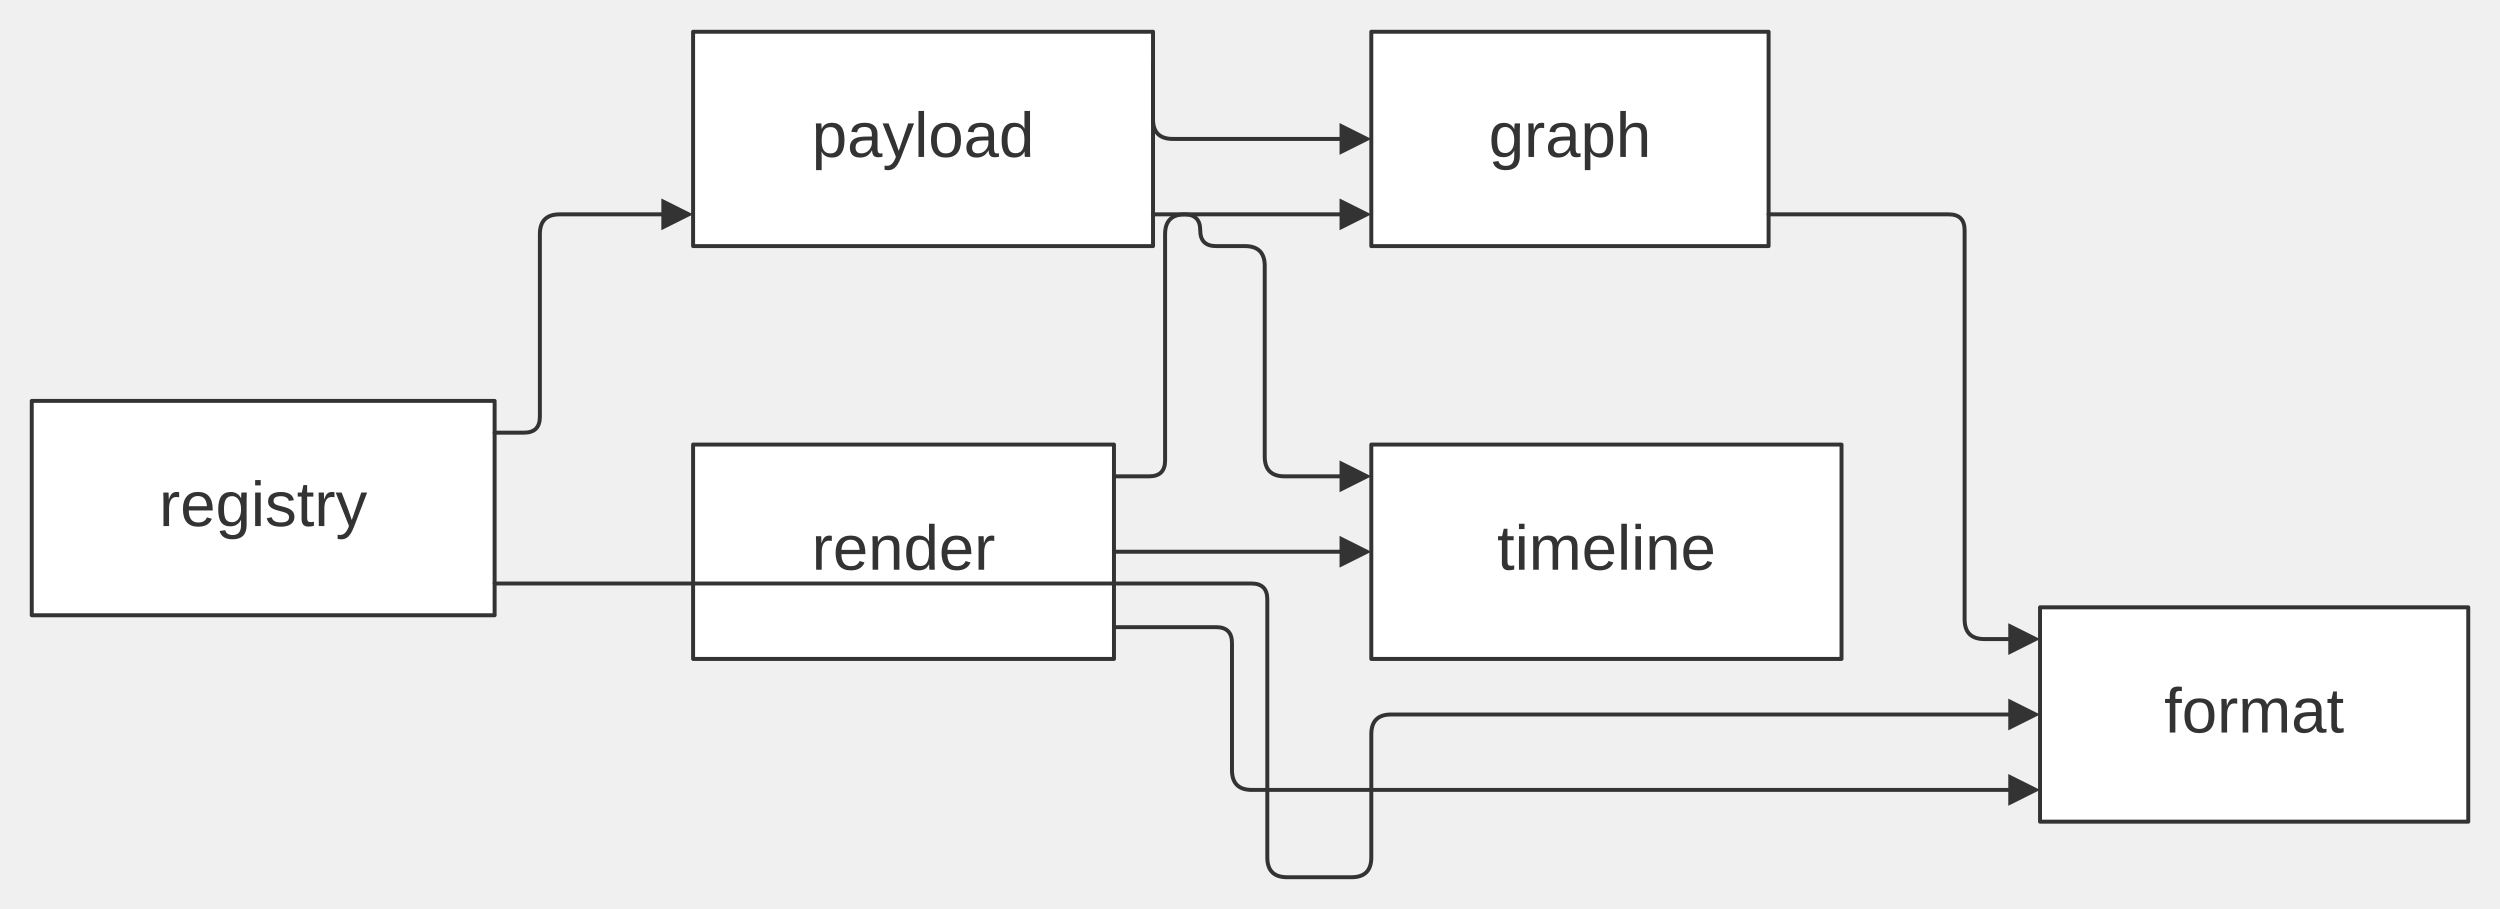
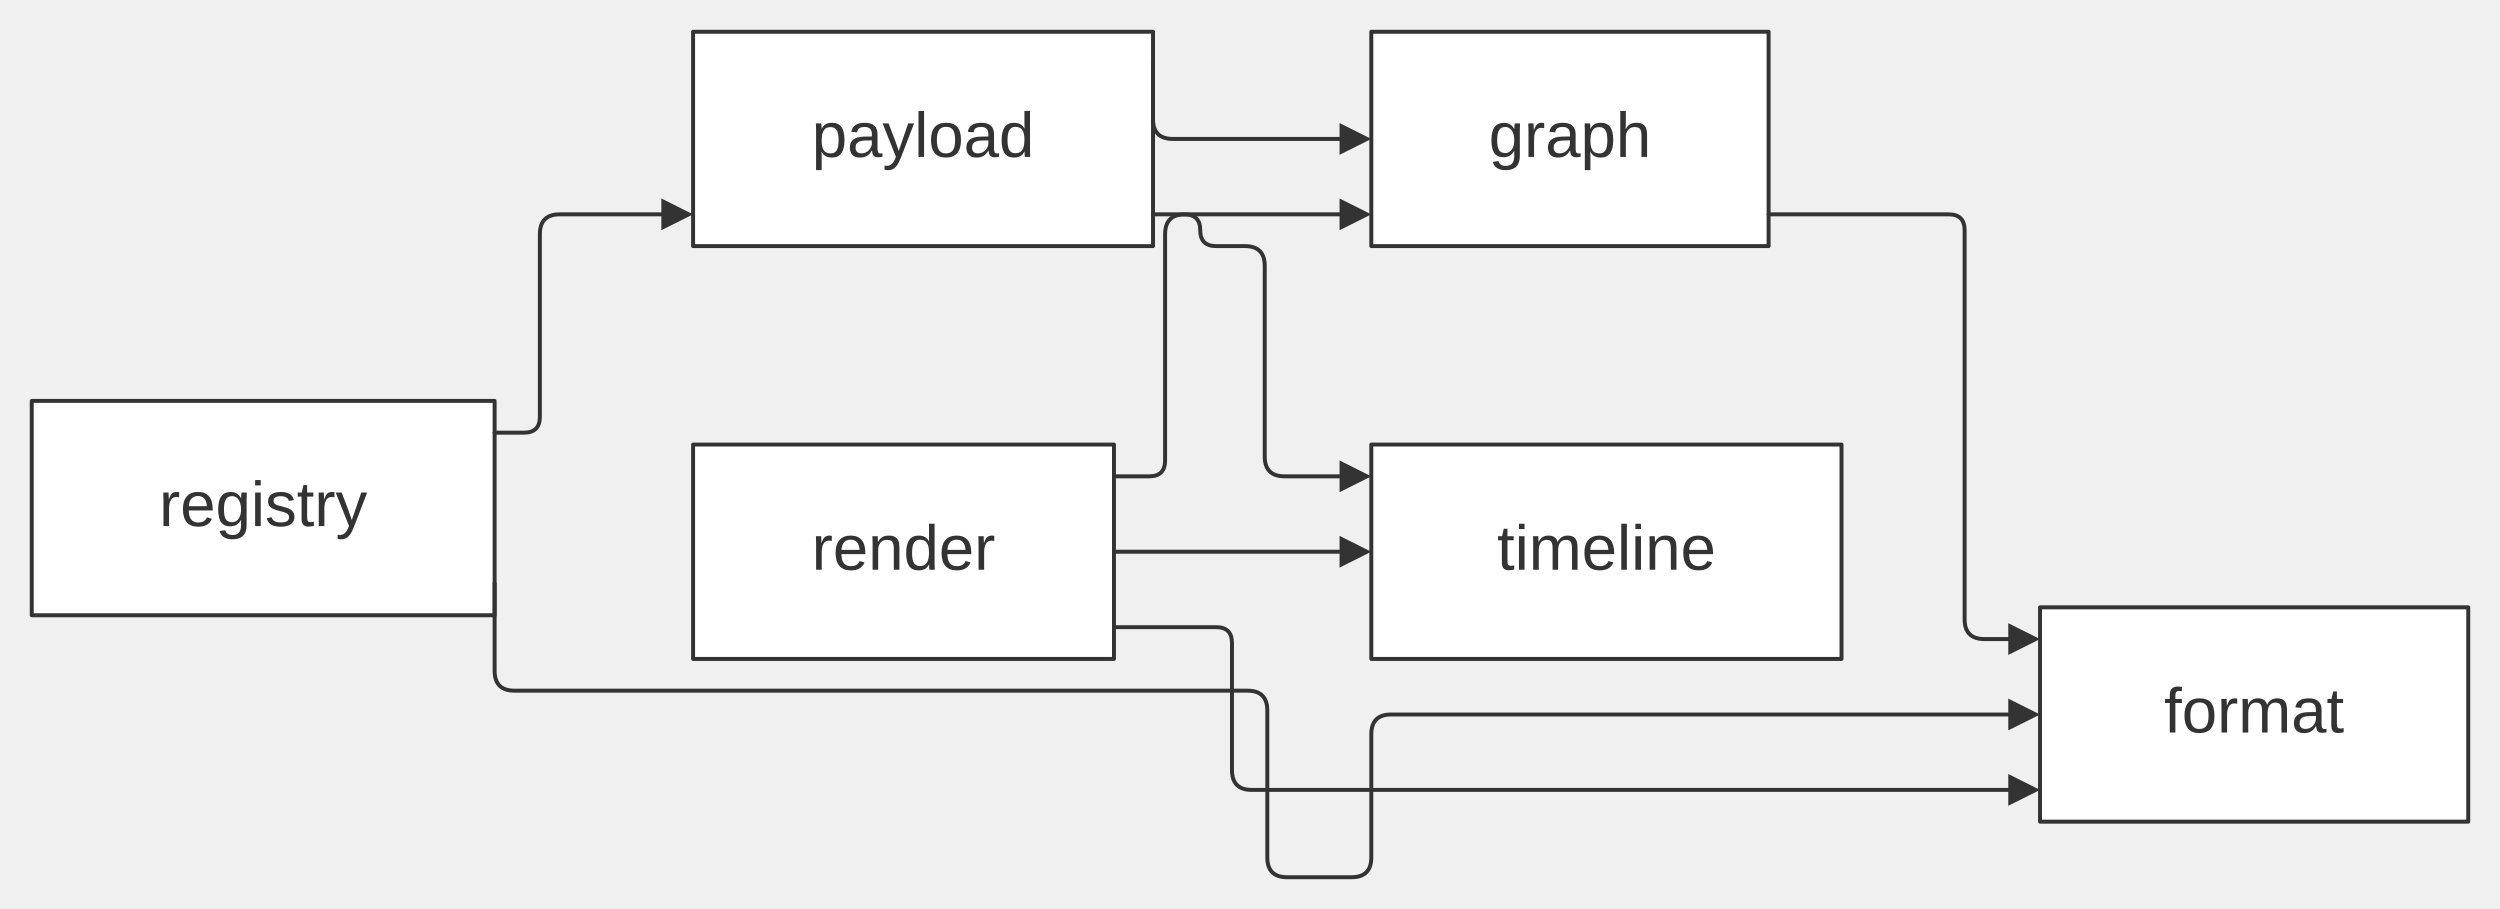
<svg xmlns="http://www.w3.org/2000/svg" width="100%" viewBox="0 0 629.82 229.00" style="max-width: 629.82px; background-color: transparent;" font-family="&quot;trebuchet ms&quot;, verdana, arial, sans-serif" font-size="16.00">
  <defs>
    <marker id="arrowhead" viewBox="0 0 10.00 10.00" refX="5.00" refY="5.00" markerWidth="8.00" markerHeight="8.00" orient="auto-start-reverse" markerUnits="userSpaceOnUse">
      <path d="M 0 0 L 10.00 5.00 L 0 10.00 z" fill="#333" />
    </marker>
    <marker id="crosshead" viewBox="0 0 11.00 11.00" refX="12.00" refY="5.20" markerWidth="11.00" markerHeight="11.00" orient="auto-start-reverse" markerUnits="userSpaceOnUse">
      <path d="M 1,1 l 9,9 M 10,1 l -9,9" stroke="#333" stroke-width="2" />
    </marker>
    <marker id="circlehead" viewBox="0 0 10.00 10.00" refX="11.00" refY="5.00" markerWidth="11.00" markerHeight="11.00" orient="auto-start-reverse" markerUnits="userSpaceOnUse">
      <circle cx="5" cy="5" r="5" stroke="#333" stroke-width="1" fill="#333" />
    </marker>
    <marker id="open-arrowhead" viewBox="0 0 10.00 10.00" refX="5.00" refY="5.00" markerWidth="8.00" markerHeight="8.00" orient="auto-start-reverse" markerUnits="userSpaceOnUse">
      <polygon points="0,0 10.00,5.00 0,10.00" fill="white" stroke="#333" stroke-width="1" />
    </marker>
    <marker id="diamondhead" viewBox="0 0 12.00 12.00" refX="6.00" refY="6.00" markerWidth="12.00" markerHeight="12.00" orient="auto-start-reverse" markerUnits="userSpaceOnUse">
      <polygon points="0,6.00 6.00,0 12.00,6.00 6.00,12.00" fill="#333" />
    </marker>
    <marker id="open-diamondhead" viewBox="0 0 12.00 12.00" refX="6.00" refY="6.00" markerWidth="12.00" markerHeight="12.00" orient="auto-start-reverse" markerUnits="userSpaceOnUse">
      <polygon points="0,6.00 6.00,0 12.00,6.00 6.00,12.00" fill="white" stroke="#333" stroke-width="1" />
    </marker>
  </defs>
  <g transform="translate(0.00,0.00)">
    <g class="nodes">
      <rect x="513.94" y="153.00" width="107.88" height="54.00" fill="white" stroke="#333" stroke-width="1.00" stroke-linejoin="round" />
      <text x="567.88" y="180.00" text-anchor="middle" dominant-baseline="middle" fill="#333">format</text>
      <rect x="345.47" y="8.00" width="100.09" height="54.00" fill="white" stroke="#333" stroke-width="1.00" stroke-linejoin="round" />
      <text x="395.52" y="35.00" text-anchor="middle" dominant-baseline="middle" fill="#333">graph</text>
      <rect x="174.61" y="8.00" width="115.87" height="54.00" fill="white" stroke="#333" stroke-width="1.00" stroke-linejoin="round" />
      <text x="232.54" y="35.00" text-anchor="middle" dominant-baseline="middle" fill="#333">payload</text>
      <rect x="8.00" y="101.00" width="116.61" height="54.00" fill="white" stroke="#333" stroke-width="1.00" stroke-linejoin="round" />
      <text x="66.30" y="128.00" text-anchor="middle" dominant-baseline="middle" fill="#333">registry</text>
      <rect x="174.61" y="112.00" width="106.03" height="54.00" fill="white" stroke="#333" stroke-width="1.00" stroke-linejoin="round" />
      <text x="227.62" y="139.00" text-anchor="middle" dominant-baseline="middle" fill="#333">render</text>
      <rect x="345.47" y="112.00" width="118.46" height="54.00" fill="white" stroke="#333" stroke-width="1.00" stroke-linejoin="round" />
      <text x="404.71" y="139.00" text-anchor="middle" dominant-baseline="middle" fill="#333">timeline</text>
    </g>
    <g class="edgePaths">
      <path d="M445.56,54.00 L490.94,54.00 Q494.94,54.00 494.94,58.00 L494.94,62.00 L494.94,156.00 Q494.94,161.00 499.94,161.00 L509.94,161.00" stroke="#333" stroke-width="1.00" fill="none" stroke-linecap="round" stroke-linejoin="round" marker-end="url(#arrowhead)" />
      <path d="M280.64,158.00 L306.37,158.00 Q310.37,158.00 310.37,162.00 L310.37,166.00 L310.37,194.00 Q310.37,199.00 315.37,199.00 L509.94,199.00" stroke="#333" stroke-width="1.00" fill="none" stroke-linecap="round" stroke-linejoin="round" marker-end="url(#arrowhead)" />
      <path d="M280.64,120.00 L289.52,120.00 Q293.52,120.00 293.52,116.00 L293.52,112.00 L293.52,59.00 Q293.52,54.00 298.52,54.00 L341.47,54.00" stroke="#333" stroke-width="1.00" fill="none" stroke-linecap="round" stroke-linejoin="round" marker-end="url(#arrowhead)" />
      <path d="M280.64,139.00 L341.47,139.00" stroke="#333" stroke-width="1.00" fill="none" stroke-linecap="round" stroke-linejoin="round" marker-end="url(#arrowhead)" />
      <path d="M290.47,16.00 L290.47,30.00 Q290.47,35.00 295.47,35.00 L341.47,35.00" stroke="#333" stroke-width="1.00" fill="none" stroke-linecap="round" stroke-linejoin="round" marker-end="url(#arrowhead)" />
      <path d="M290.47,54.00 L298.37,54.00 Q302.37,54.00 302.37,58.00 L302.37,58.00 Q302.37,62.00 306.37,62.00 L313.62,62.00 Q318.62,62.00 318.62,67.00 L318.62,115.00 Q318.62,120.00 323.62,120.00 L341.47,120.00" stroke="#333" stroke-width="1.00" fill="none" stroke-linecap="round" stroke-linejoin="round" marker-end="url(#arrowhead)" />
-       <path d="M124.61,147.00 L315.27,147.00 Q319.27,147.00 319.27,151.00 L319.27,155.00 L319.27,216.00 Q319.27,221.00 324.27,221.00 L340.47,221.00 Q345.47,221.00 345.47,216.00 L345.47,185.00 Q345.47,180.00 350.47,180.00 L509.94,180.00" stroke="#333" stroke-width="1.00" fill="none" stroke-linecap="round" stroke-linejoin="round" marker-end="url(#arrowhead)" />
+       <path d="M124.61,147.00 L124.61,169.00 Q124.61,174.00 129.61,174.00 L314.27,174.00 Q319.27,174.00 319.27,179.00 L319.27,216.00 Q319.27,221.00 324.27,221.00 L340.47,221.00 Q345.47,221.00 345.47,216.00 L345.47,185.00 Q345.47,180.00 350.47,180.00 L509.94,180.00" stroke="#333" stroke-width="1.00" fill="none" stroke-linecap="round" stroke-linejoin="round" marker-end="url(#arrowhead)" />
      <path d="M124.61,109.00 L132.01,109.00 Q136.01,109.00 136.01,105.00 L136.01,101.00 L136.01,59.00 Q136.01,54.00 141.01,54.00 L170.61,54.00" stroke="#333" stroke-width="1.00" fill="none" stroke-linecap="round" stroke-linejoin="round" marker-end="url(#arrowhead)" />
    </g>
    <g class="edgeLabels">
    </g>
  </g>
</svg>
